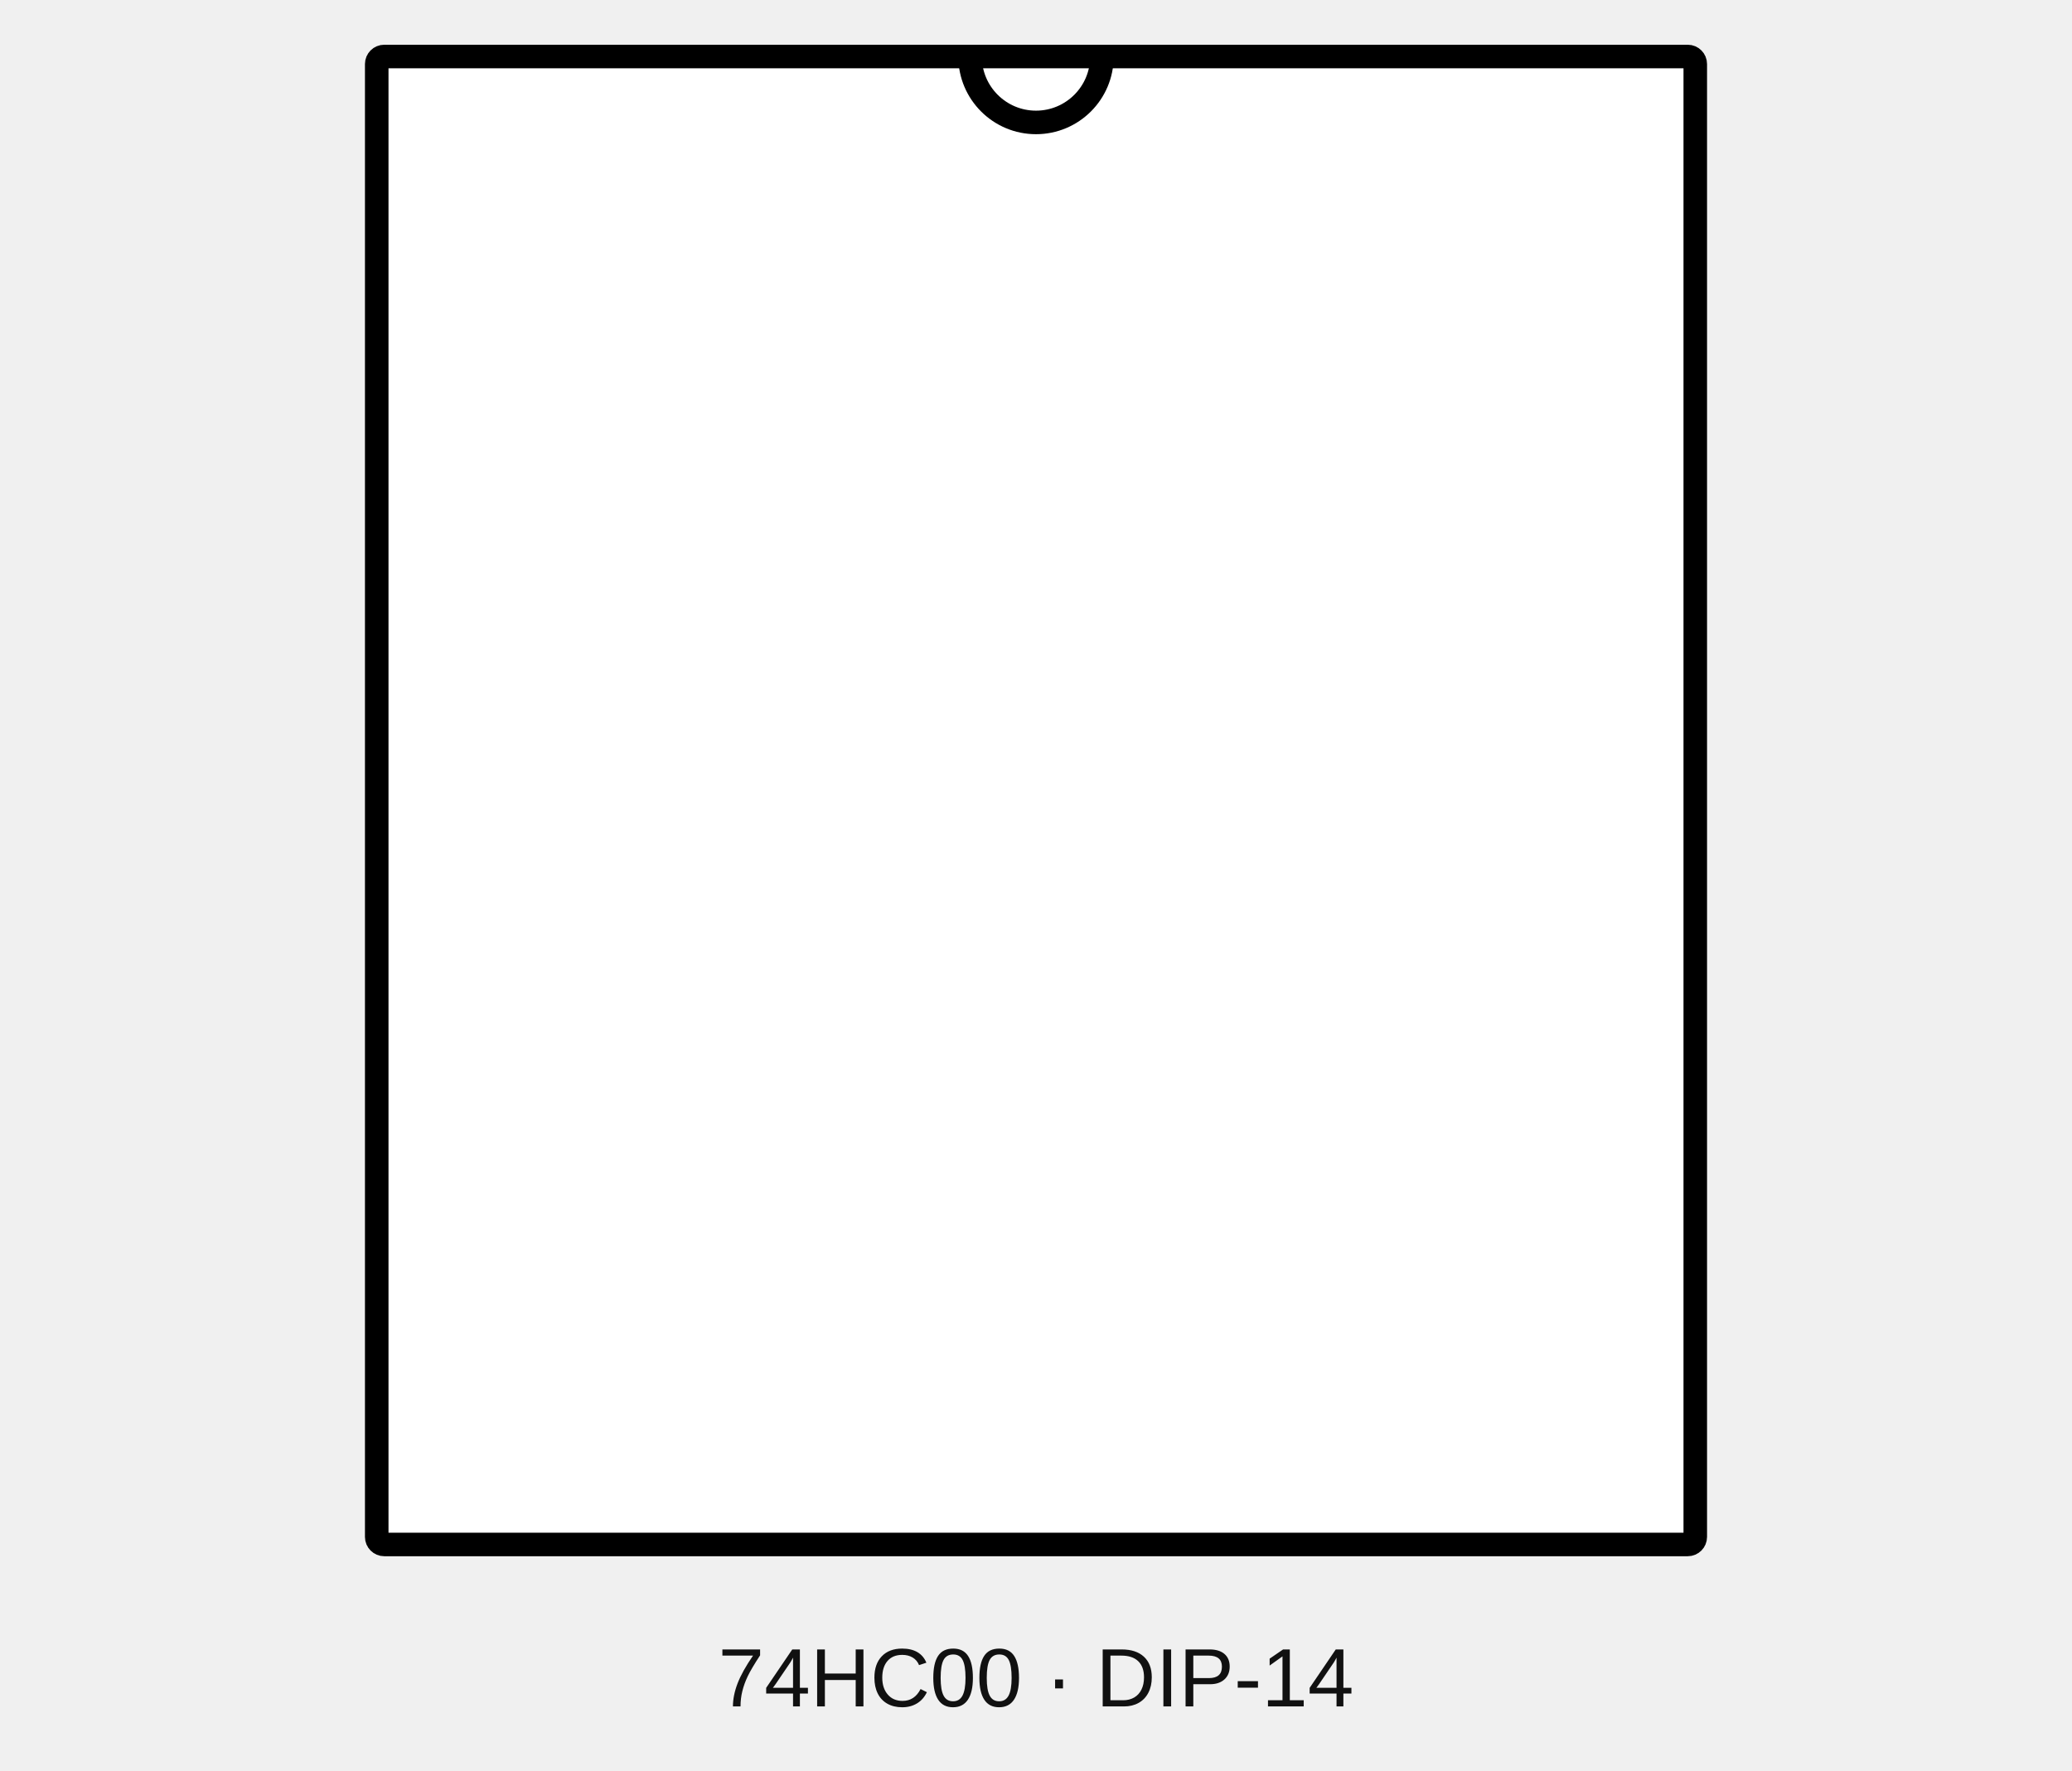
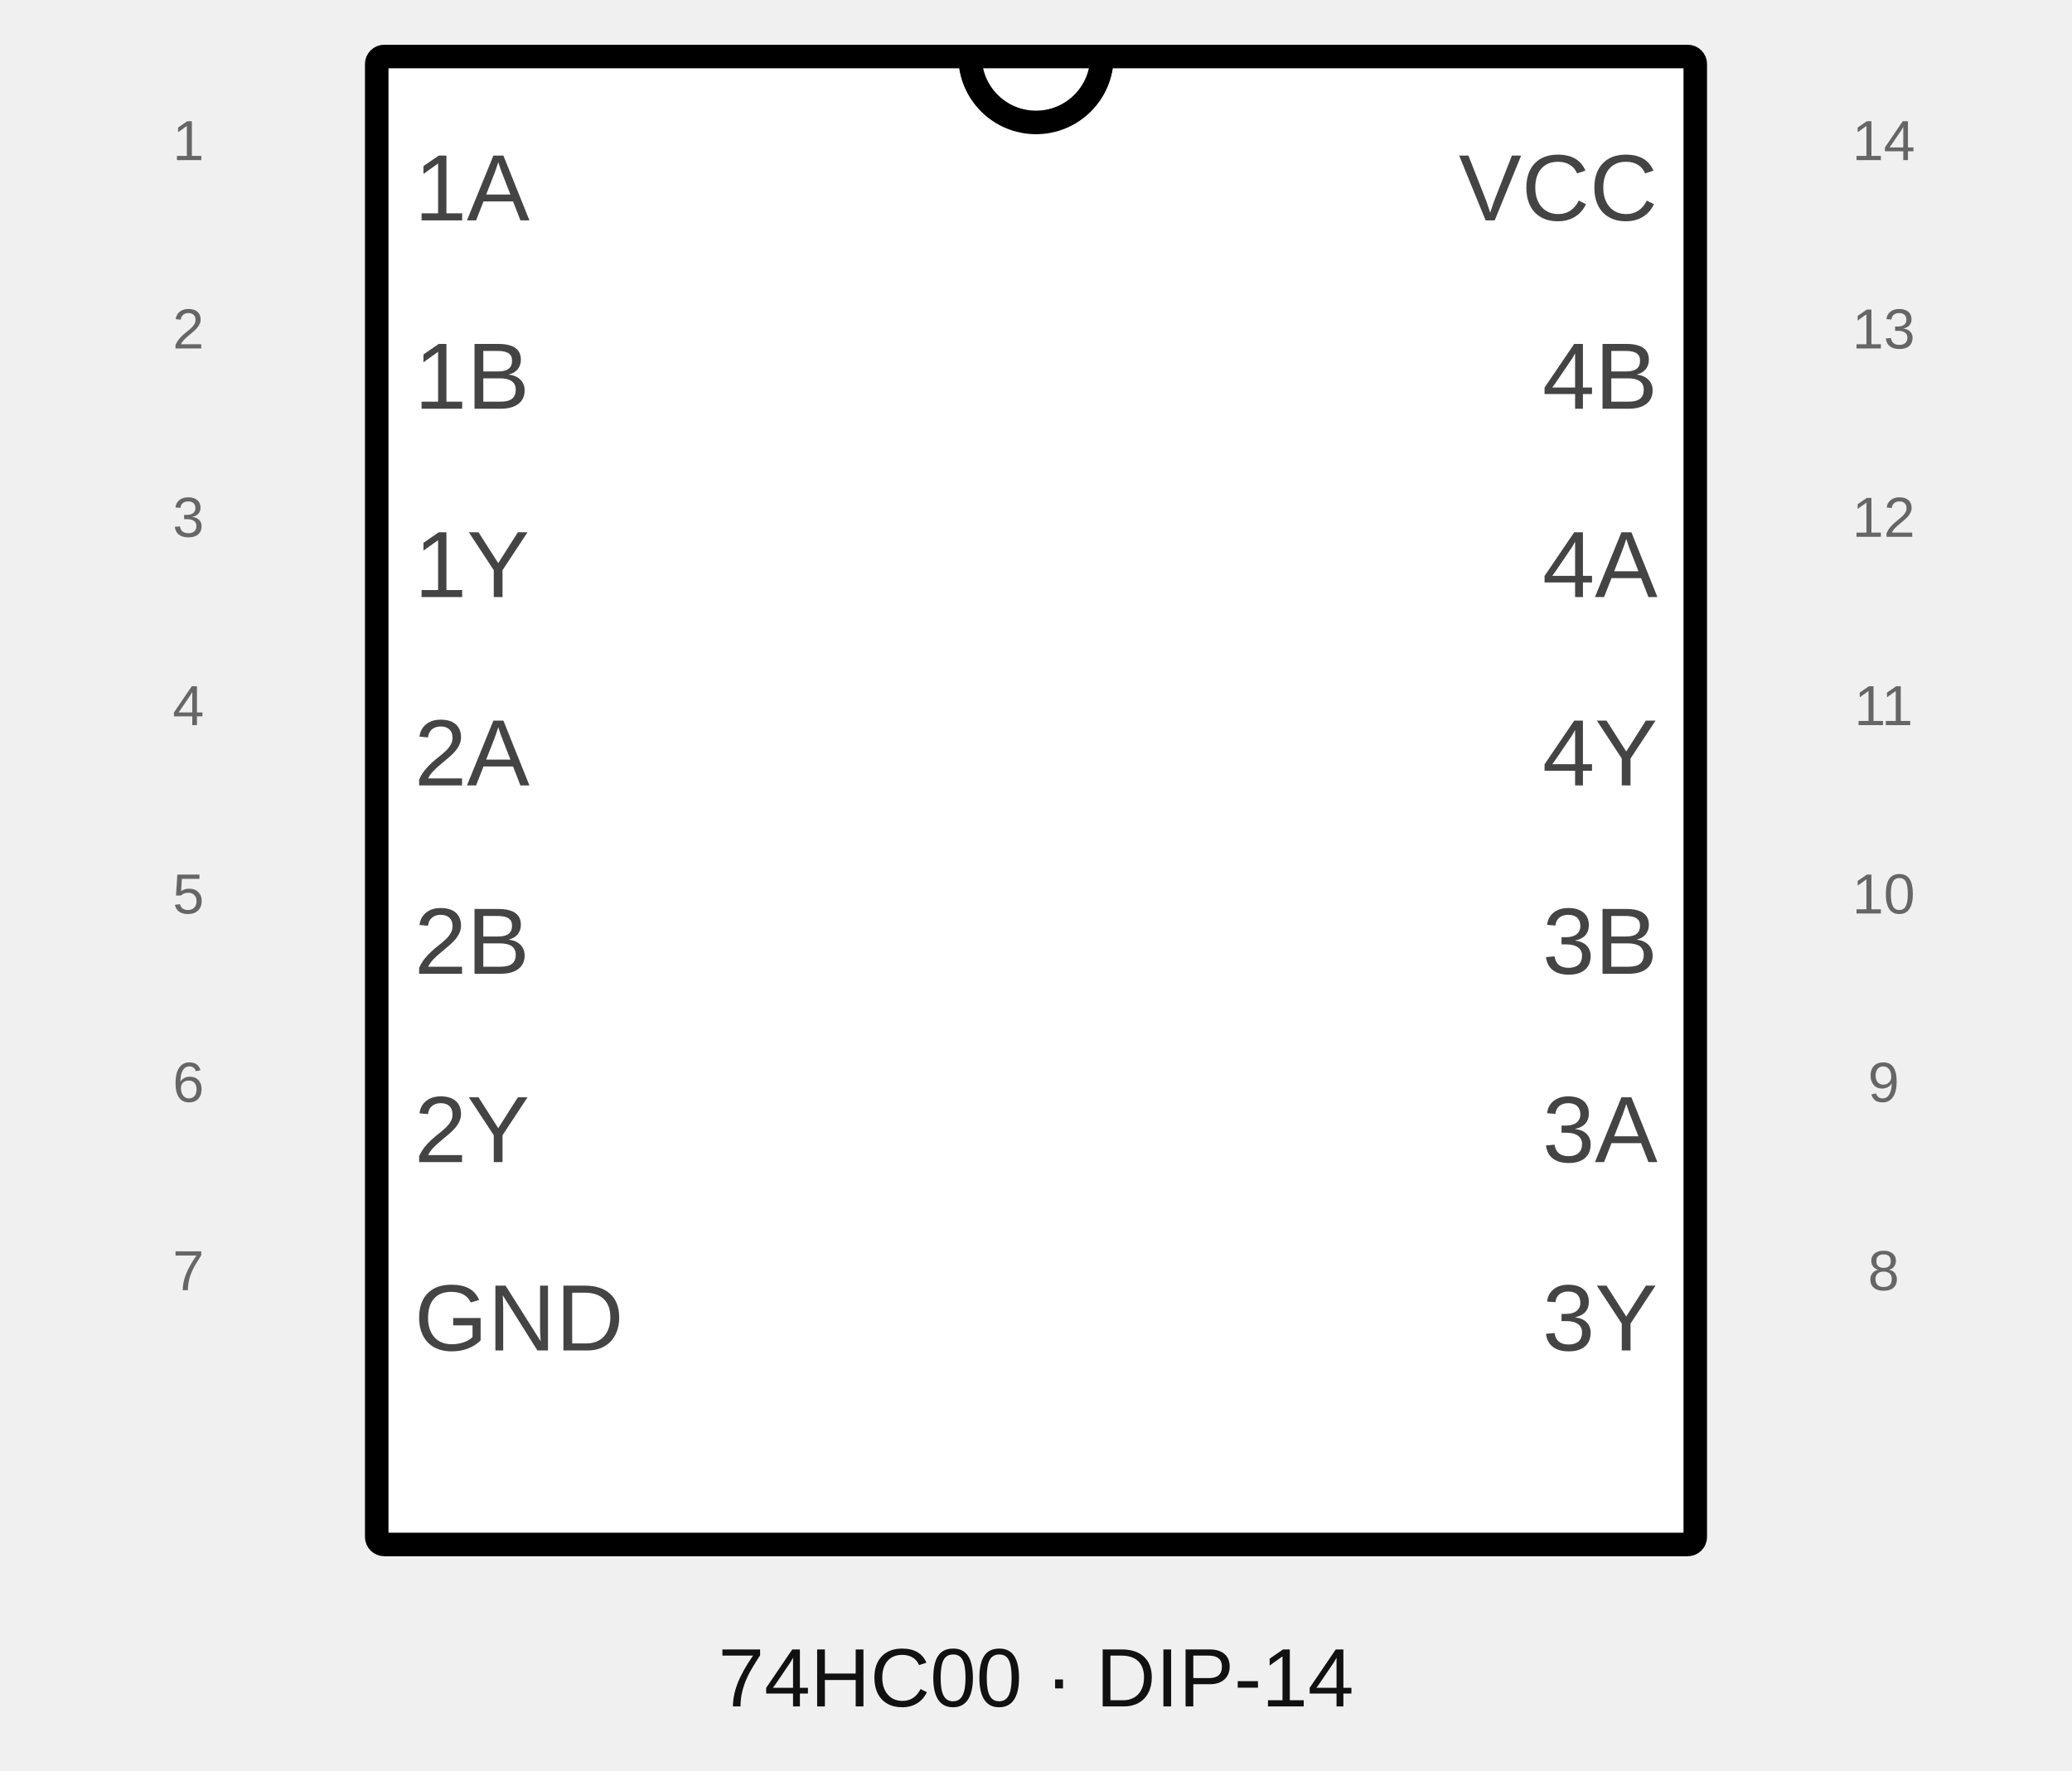
<svg xmlns="http://www.w3.org/2000/svg" viewBox="0 0 1100 940" role="img" aria-labelledby="title desc">
  <style>.body{fill:#fff;stroke:#000;stroke-width:12.5}.lead{stroke:#787878;stroke-width:9.72;stroke-linecap:round}.pin{fill:none;stroke:none}.name{font:50px "Droid Sans",Arial,sans-serif;fill:#444}.number{font:30px "Droid Sans",Arial,sans-serif;fill:#666}.title{font:44px "Droid Sans",Arial,sans-serif;fill:#111}</style>
  <text class="title" x="550" y="906" text-anchor="middle">74HC00 · DIP-14</text>
  <rect class="body" x="200" y="30" width="700" height="790" rx="4" />
  <path d="M515.0 30a35 35 0 0 0 70 0" fill="none" stroke="#000" stroke-width="12.5" />
+   <rect class="pin" id="connector0pin" data-pin-number="1" data-pin-name="1A" data-direction="input" x="5" y="95" width="195" height="10" />
+   <text class="name" x="220" y="117" text-anchor="start">1A</text>
+   <text class="number" x="100" y="85" text-anchor="middle">1</text>
+   <rect class="pin" id="connector1pin" data-pin-number="2" data-pin-name="1B" data-direction="input" x="5" y="195" width="195" height="10" />
+   <text class="name" x="220" y="217" text-anchor="start">1B</text>
+   <text class="number" x="100" y="185" text-anchor="middle">2</text>
+   <rect class="pin" id="connector2pin" data-pin-number="3" data-pin-name="1Y" data-direction="output" x="5" y="295" width="195" height="10" />
+   <text class="name" x="220" y="317" text-anchor="start">1Y</text>
+   <text class="number" x="100" y="285" text-anchor="middle">3</text>
+   <rect class="pin" id="connector3pin" data-pin-number="4" data-pin-name="2A" data-direction="input" x="5" y="395" width="195" height="10" />
+   <text class="name" x="220" y="417" text-anchor="start">2A</text>
+   <text class="number" x="100" y="385" text-anchor="middle">4</text>
+   <rect class="pin" id="connector4pin" data-pin-number="5" data-pin-name="2B" data-direction="input" x="5" y="495" width="195" height="10" />
+   <text class="name" x="220" y="517" text-anchor="start">2B</text>
+   <text class="number" x="100" y="485" text-anchor="middle">5</text>
+   <rect class="pin" id="connector5pin" data-pin-number="6" data-pin-name="2Y" data-direction="output" x="5" y="595" width="195" height="10" />
+   <text class="name" x="220" y="617" text-anchor="start">2Y</text>
+   <text class="number" x="100" y="585" text-anchor="middle">6</text>
+   <rect class="pin" id="connector6pin" data-pin-number="7" data-pin-name="GND" data-direction="power" x="5" y="695" width="195" height="10" />
+   <text class="name" x="220" y="717" text-anchor="start">GND</text>
+   <text class="number" x="100" y="685" text-anchor="middle">7</text>
+   <rect class="pin" id="connector7pin" data-pin-number="8" data-pin-name="3Y" data-direction="output" x="900" y="695" width="195" height="10" />
+   <text class="name" x="880" y="717" text-anchor="end">3Y</text>
+   <text class="number" x="1000" y="685" text-anchor="middle">8</text>
+   <rect class="pin" id="connector8pin" data-pin-number="9" data-pin-name="3A" data-direction="input" x="900" y="595" width="195" height="10" />
+   <text class="name" x="880" y="617" text-anchor="end">3A</text>
+   <text class="number" x="1000" y="585" text-anchor="middle">9</text>
+   <rect class="pin" id="connector9pin" data-pin-number="10" data-pin-name="3B" data-direction="input" x="900" y="495" width="195" height="10" />
+   <text class="name" x="880" y="517" text-anchor="end">3B</text>
+   <text class="number" x="1000" y="485" text-anchor="middle">10</text>
+   <rect class="pin" id="connector10pin" data-pin-number="11" data-pin-name="4Y" data-direction="output" x="900" y="395" width="195" height="10" />
+   <text class="name" x="880" y="417" text-anchor="end">4Y</text>
+   <text class="number" x="1000" y="385" text-anchor="middle">11</text>
+   <rect class="pin" id="connector11pin" data-pin-number="12" data-pin-name="4A" data-direction="input" x="900" y="295" width="195" height="10" />
+   <text class="name" x="880" y="317" text-anchor="end">4A</text>
+   <text class="number" x="1000" y="285" text-anchor="middle">12</text>
+   <rect class="pin" id="connector12pin" data-pin-number="13" data-pin-name="4B" data-direction="input" x="900" y="195" width="195" height="10" />
+   <text class="name" x="880" y="217" text-anchor="end">4B</text>
+   <text class="number" x="1000" y="185" text-anchor="middle">13</text>
+   <rect class="pin" id="connector13pin" data-pin-number="14" data-pin-name="VCC" data-direction="power" x="900" y="95" width="195" height="10" />
+   <text class="name" x="880" y="117" text-anchor="end">VCC</text>
+   <text class="number" x="1000" y="85" text-anchor="middle">14</text>
</svg>
